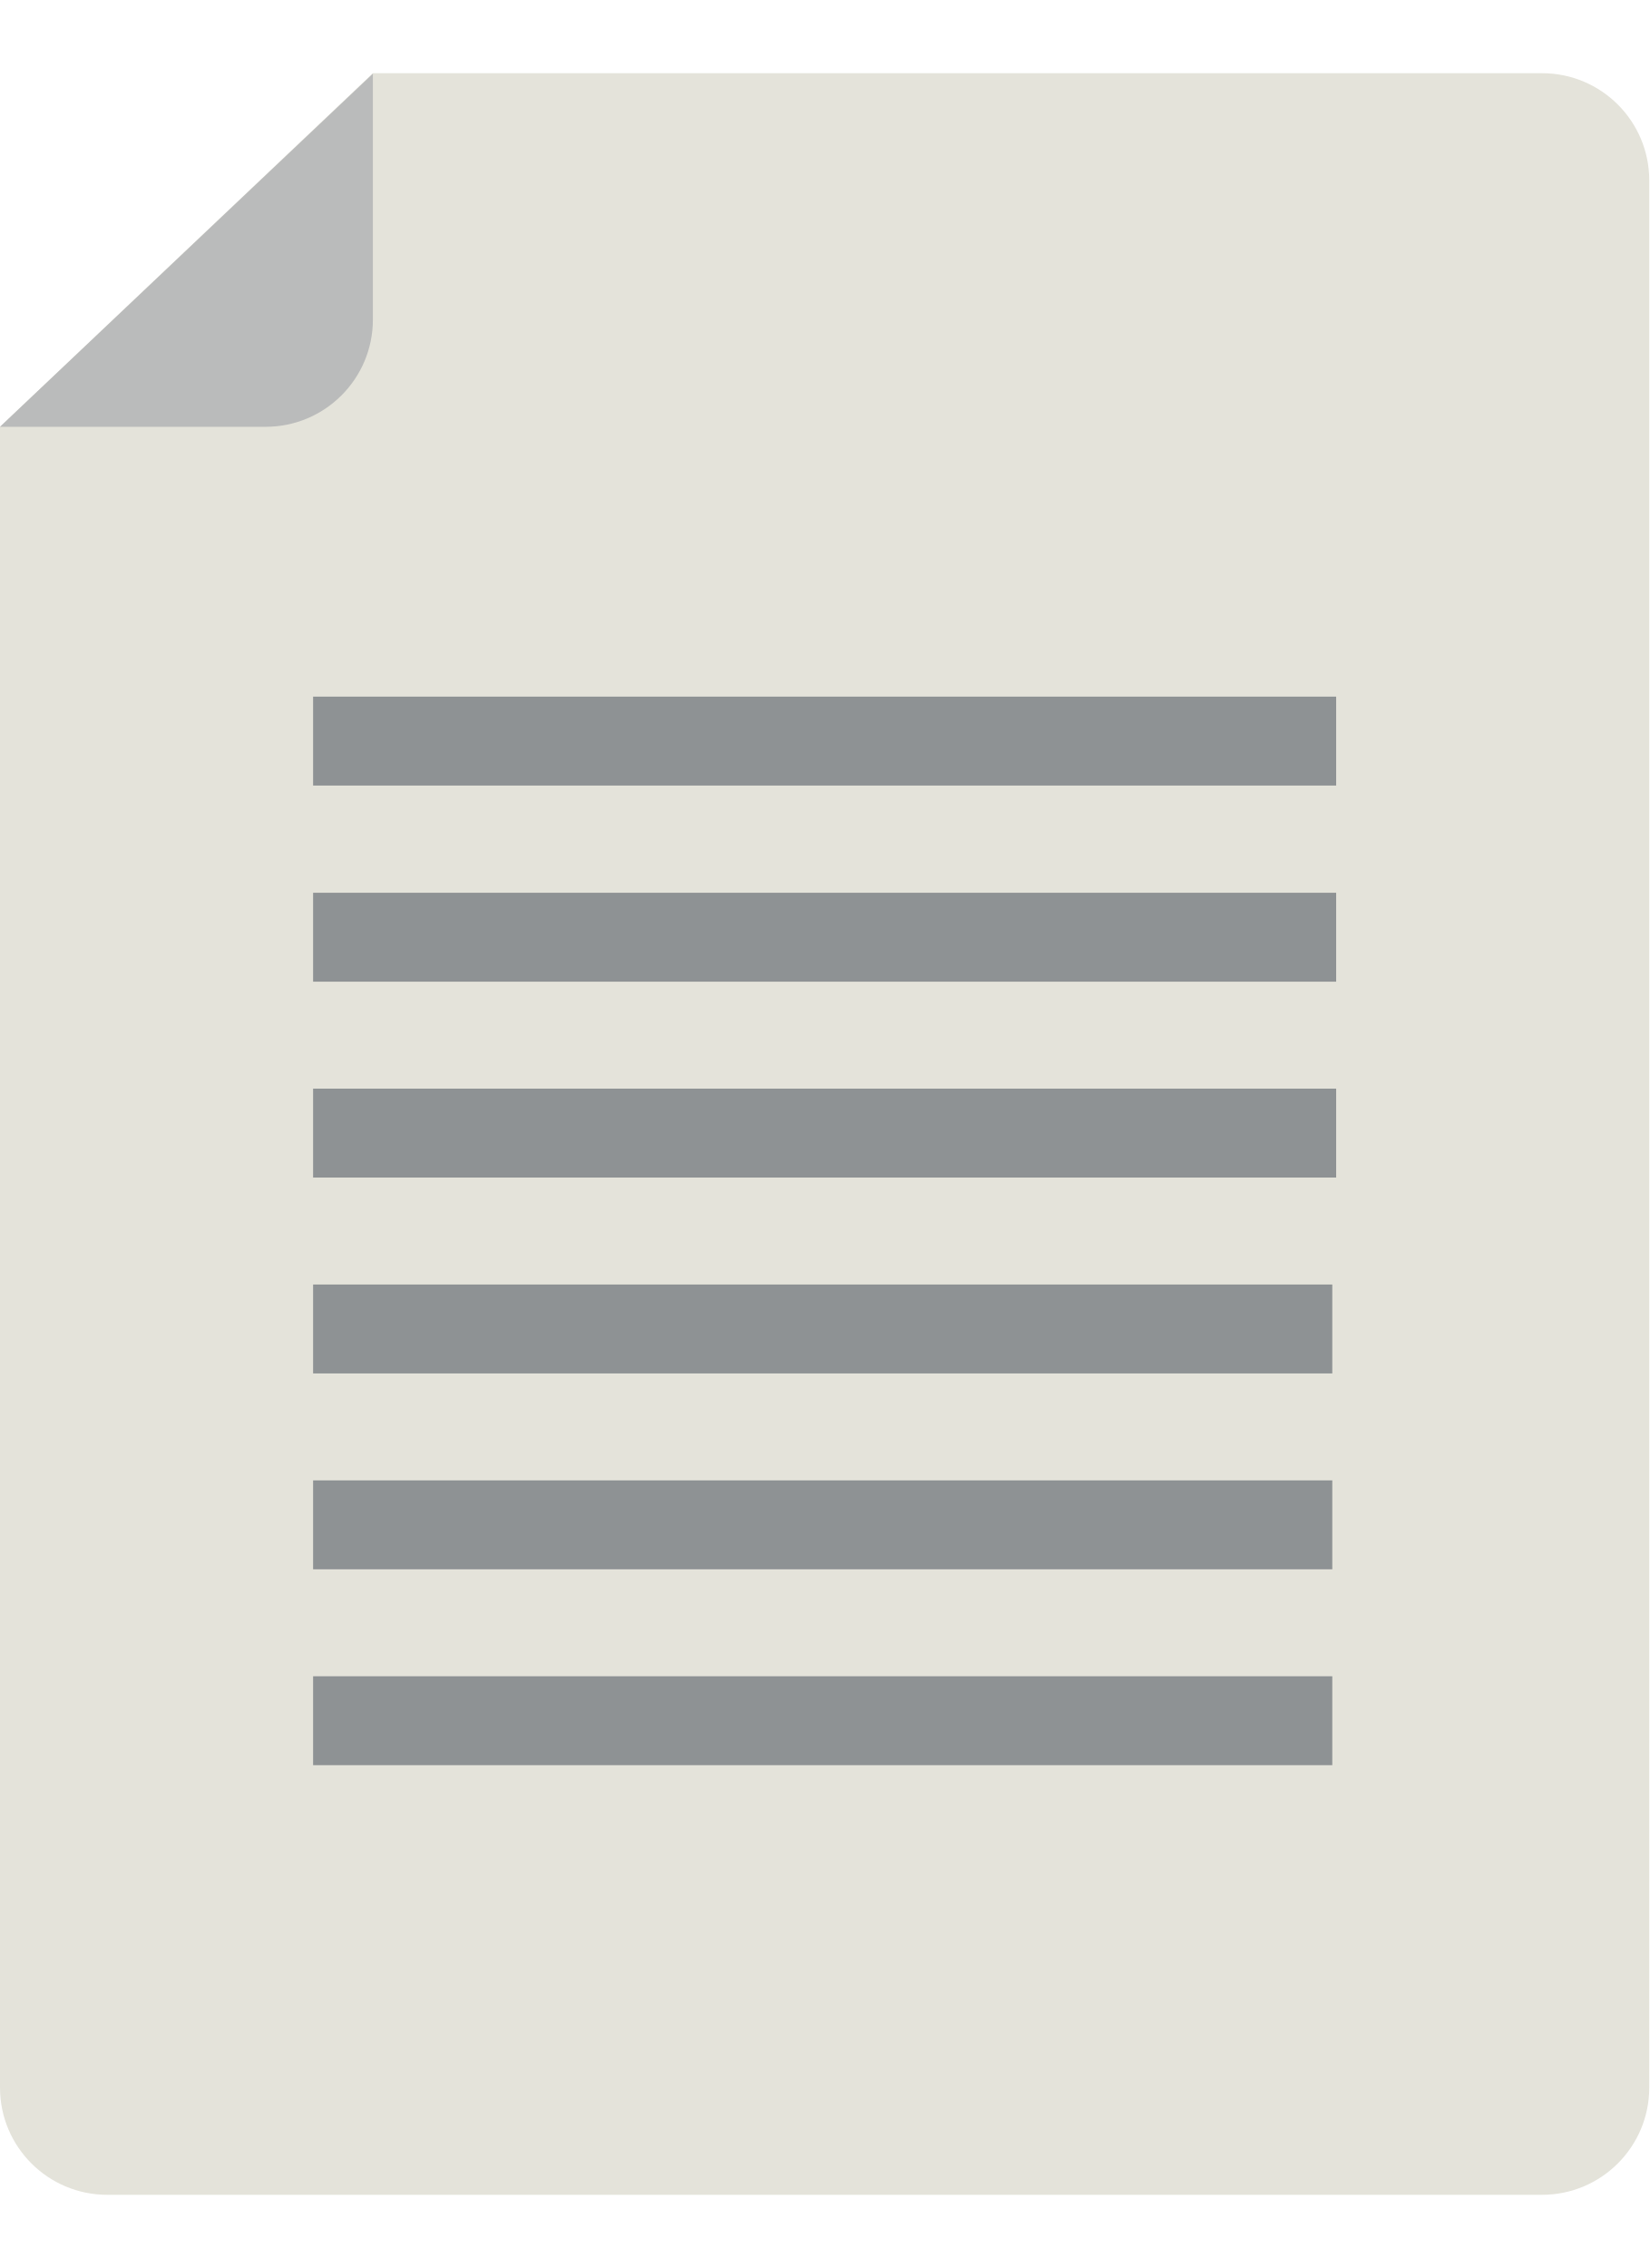
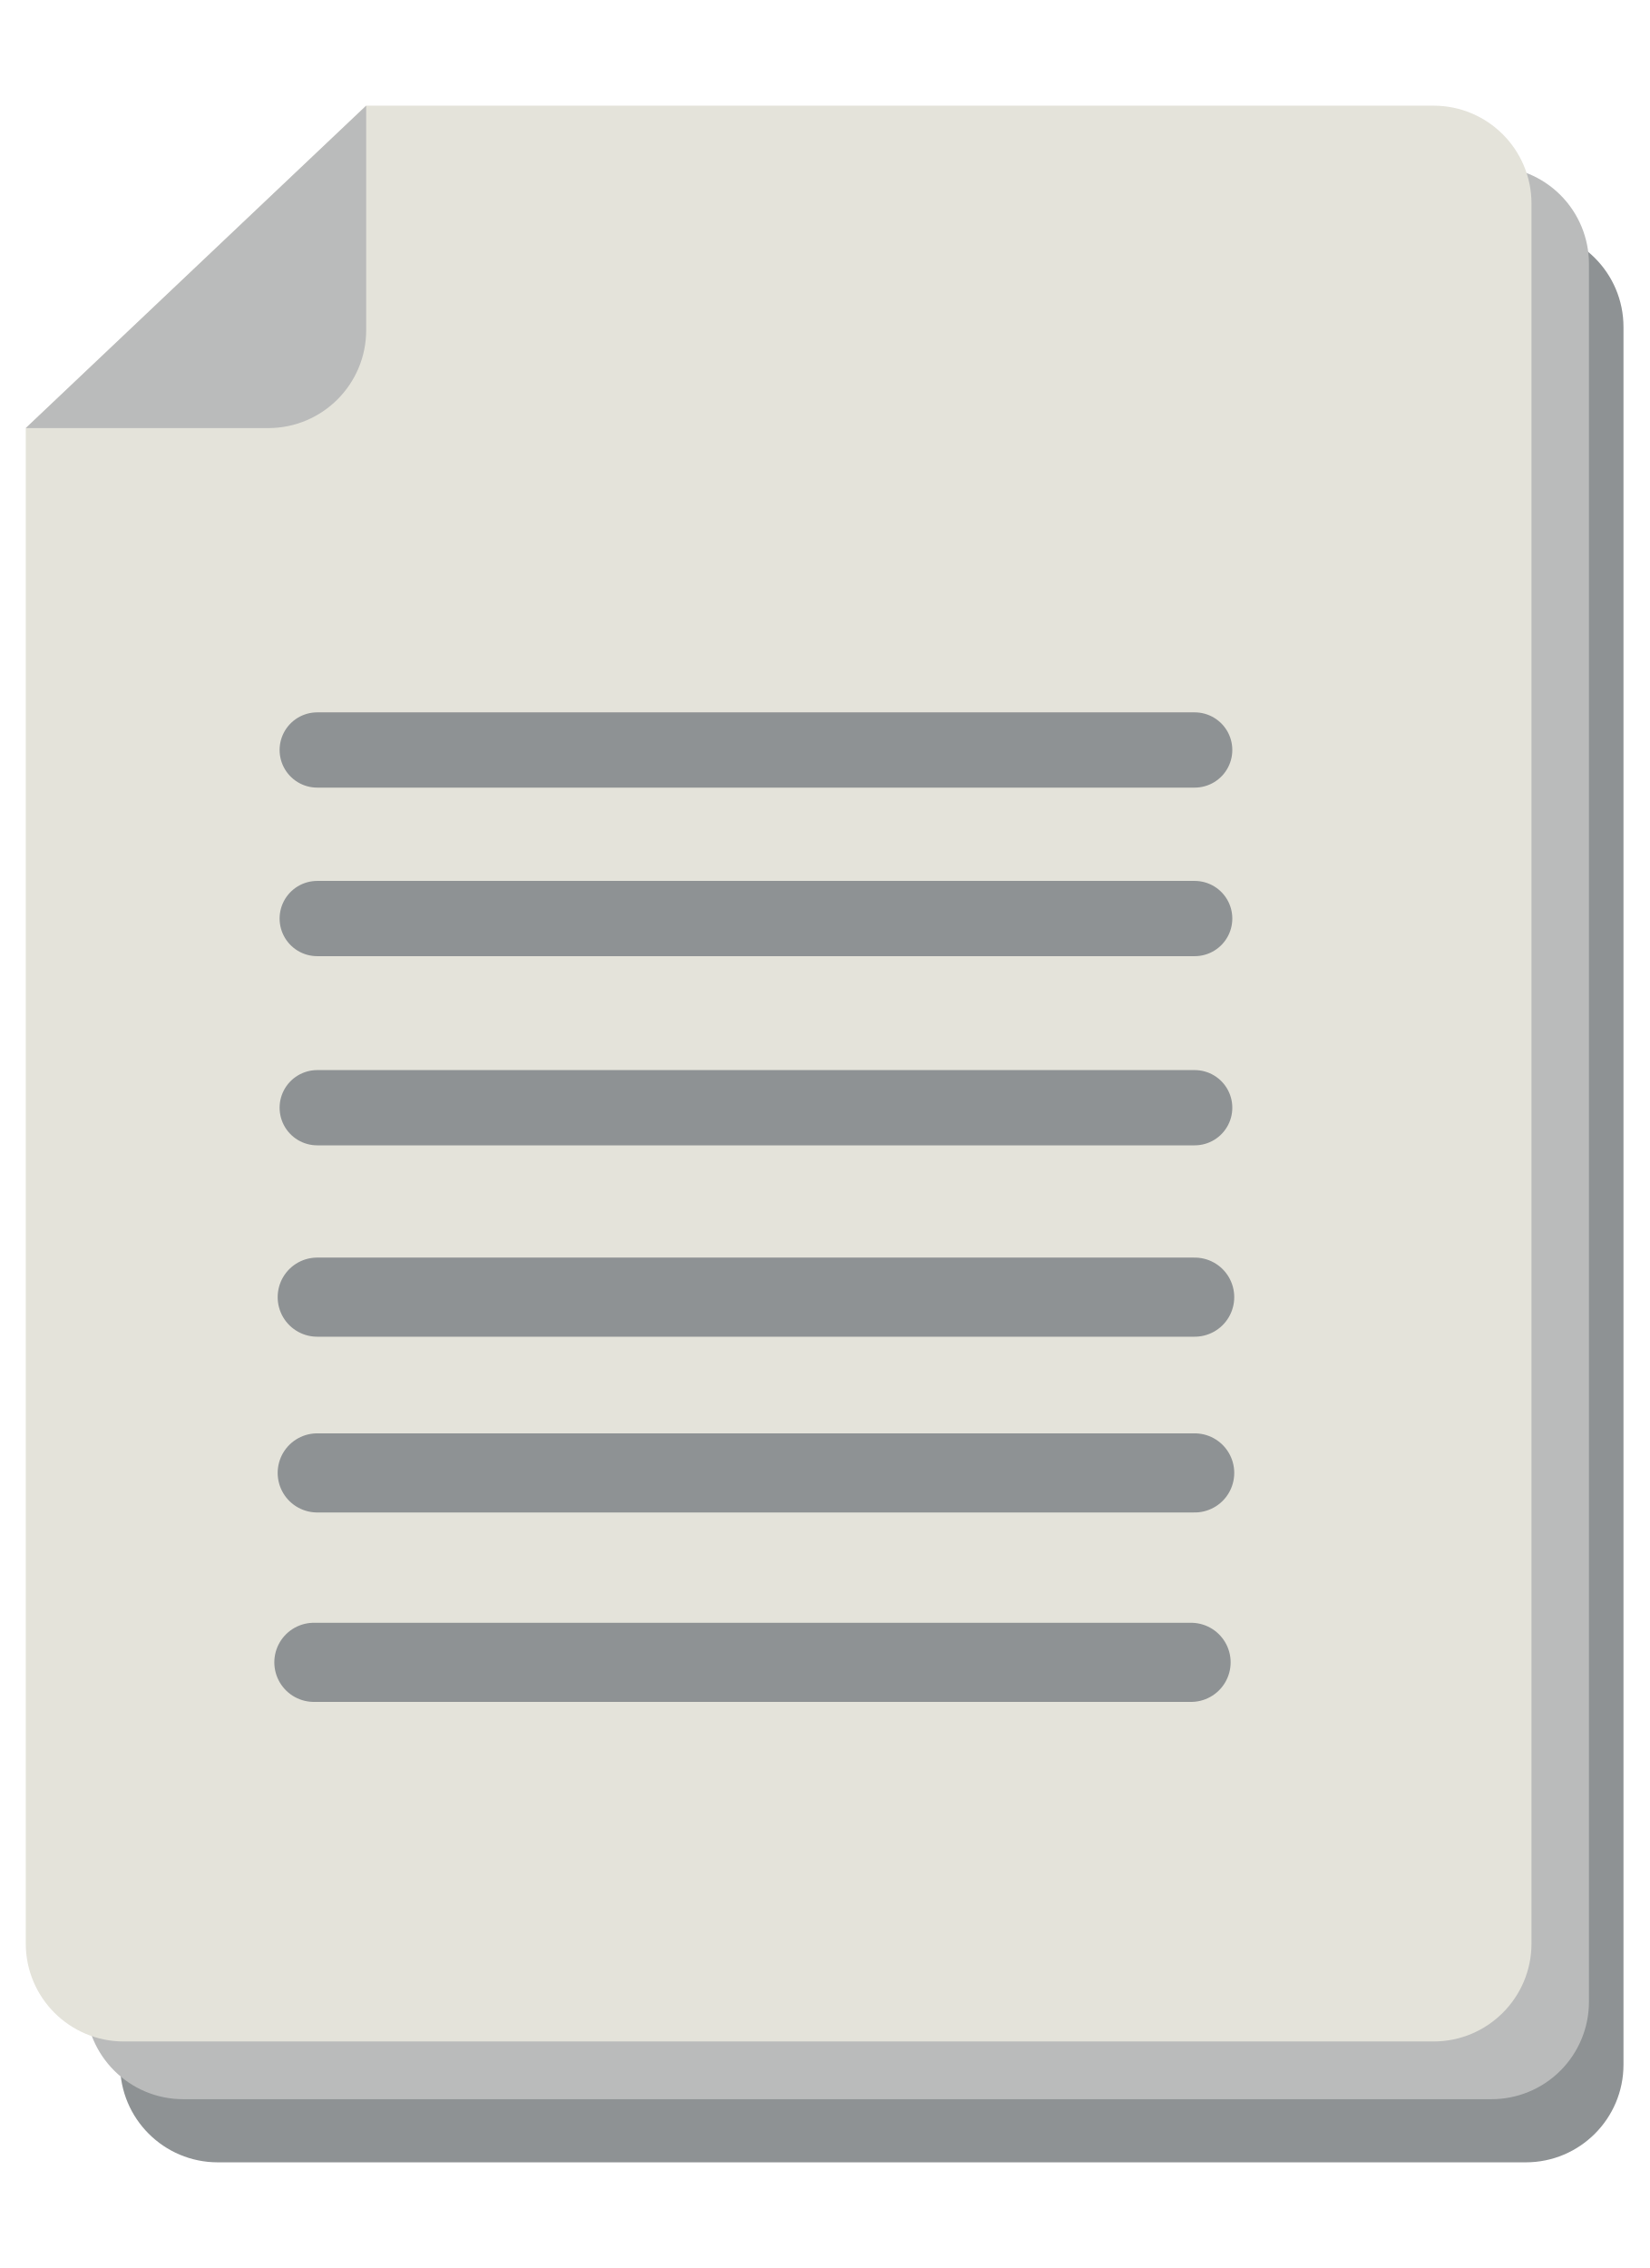
- <svg xmlns="http://www.w3.org/2000/svg" id="Layer_1" data-name="Layer 1" viewBox="0 0 64 88">
+ <svg xmlns="http://www.w3.org/2000/svg" role="img" aria-labelled-by="finn-spm-03_title" id="Layer_1" data-name="Layer 1" viewBox="0 0 64 88">
  <defs>
-     <style>.cls-1,.cls-2{fill:none;}.cls-2{clip-rule:evenodd;}.cls-3{clip-path:url(#clip-path);}.cls-4{clip-path:url(#clip-path-2);}.cls-5{clip-path:url(#clip-path-3);}.cls-6{fill:#e4e3da;}.cls-7{fill:#babbbb;}.cls-8{fill:#8e9294;}.cls-9{clip-path:url(#clip-path-4);}.cls-10{clip-path:url(#clip-path-5);}</style>
-     <clipPath id="clip-path">
-       <rect class="cls-1" x="96.44" y="28.64" width="63.12" height="37.99" rx="4.39" ry="4.39" />
-     </clipPath>
-     <clipPath id="clip-path-2">
-       <path class="cls-2" d="M131.57,32.6h-5.88a.79.79,0,0,1-.79-.79v-1a.79.79,0,0,1,.79-.79h5.88a.79.79,0,0,1,.79.79v1a.79.79,0,0,1-.79.79" />
-     </clipPath>
-     <clipPath id="clip-path-3">
-       <rect class="cls-1" x="126.92" y="21.37" width="3.41" height="10.19" />
-     </clipPath>
-     <clipPath id="clip-path-4">
-       <path class="cls-2" d="M588-404.46c-.58,1.86,0,4.7,1.9,4.56,2.13-.16,2.54-3.67,1.7-5.48a1.92,1.92,0,0,0-1.71-1C588.73-406.42,588.09-404.81,588-404.46Z" />
-     </clipPath>
-     <clipPath id="clip-path-5">
-       <path class="cls-2" d="M609.87-405.39c-.83,1.81-.43,5.33,1.7,5.48,1.95.15,2.49-2.7,1.9-4.56-.11-.35-.75-2-1.89-2A1.92,1.92,0,0,0,609.87-405.39Z" />
-     </clipPath>
+     <style>
+ 			.cls-1{fill:#8e9294;}.cls-2{fill:#babbbb;}.cls-3{fill:#e4e3da;}.cls-4,.cls-5{fill:none;stroke:#8e9294;stroke-linecap:round;stroke-miterlimit:10;}.cls-4{stroke-width:2.92px;}.cls-5{stroke-width:3.07px;}
+ 		</style>
  </defs>
-   <path class="cls-6" d="M0,16.56V81a4.16,4.16,0,0,0,4.16,4.16H59.84A4.16,4.16,0,0,0,64,81V7a4.16,4.16,0,0,0-4.16-4.16H14.47Z" />
-   <path class="cls-7" d="M14.47,2.86V12.4a4.16,4.16,0,0,1-4.16,4.16H0Z" />
-   <rect class="cls-8" x="12.15" y="34.64" width="39.7" height="3.45" />
-   <rect class="cls-8" x="12.15" y="42.24" width="39.7" height="3.45" />
-   <rect class="cls-8" x="12.15" y="49.84" width="39.55" height="3.45" />
-   <rect class="cls-8" x="12.15" y="57.44" width="39.55" height="3.45" />
-   <rect class="cls-8" x="12.15" y="65.04" width="39.55" height="3.45" />
-   <rect class="cls-8" x="12.15" y="27.03" width="39.7" height="3.45" />
+   <path class="cls-1" d="M4.66,21.39V80.11A3.79,3.79,0,0,0,8.45,83.9H59.21A3.79,3.79,0,0,0,63,80.11V12.69A3.79,3.79,0,0,0,59.21,8.9H17.85Z" />
+   <path class="cls-1" d="M17.85,8.9v8.7a3.79,3.79,0,0,1-3.79,3.79H4.66Z" />
+   <path class="cls-2" d="M3.32,19V77.66a3.79,3.79,0,0,0,3.79,3.79H57.87a3.78,3.78,0,0,0,3.79-3.79V10.25a3.78,3.78,0,0,0-3.79-3.79H16.52Z" />
+   <path class="cls-2" d="M16.52,6.46v8.69A3.8,3.8,0,0,1,12.73,19H3.32Z" />
+   <path class="cls-3" d="M1,16.61V75.42a3.8,3.8,0,0,0,3.8,3.79H55.63a3.8,3.8,0,0,0,3.8-3.79V7.9a3.8,3.8,0,0,0-3.8-3.8H14.21Z" />
+   <path class="cls-2" d="M14.21,4.1v8.71a3.8,3.8,0,0,1-3.79,3.8H1Z" />
+   <line class="cls-4" x1="12.31" y1="29.1" x2="46.36" y2="29.1" />
+   <line class="cls-4" x1="12.31" y1="35.64" x2="46.36" y2="35.64" />
+   <line class="cls-4" x1="12.31" y1="42.98" x2="46.36" y2="42.98" />
+   <line class="cls-5" x1="12.31" y1="50.33" x2="46.36" y2="50.33" />
+   <line class="cls-5" x1="12.31" y1="57.15" x2="46.36" y2="57.15" />
+   <line class="cls-5" x1="12.18" y1="64.5" x2="46.22" y2="64.5" />
</svg>
